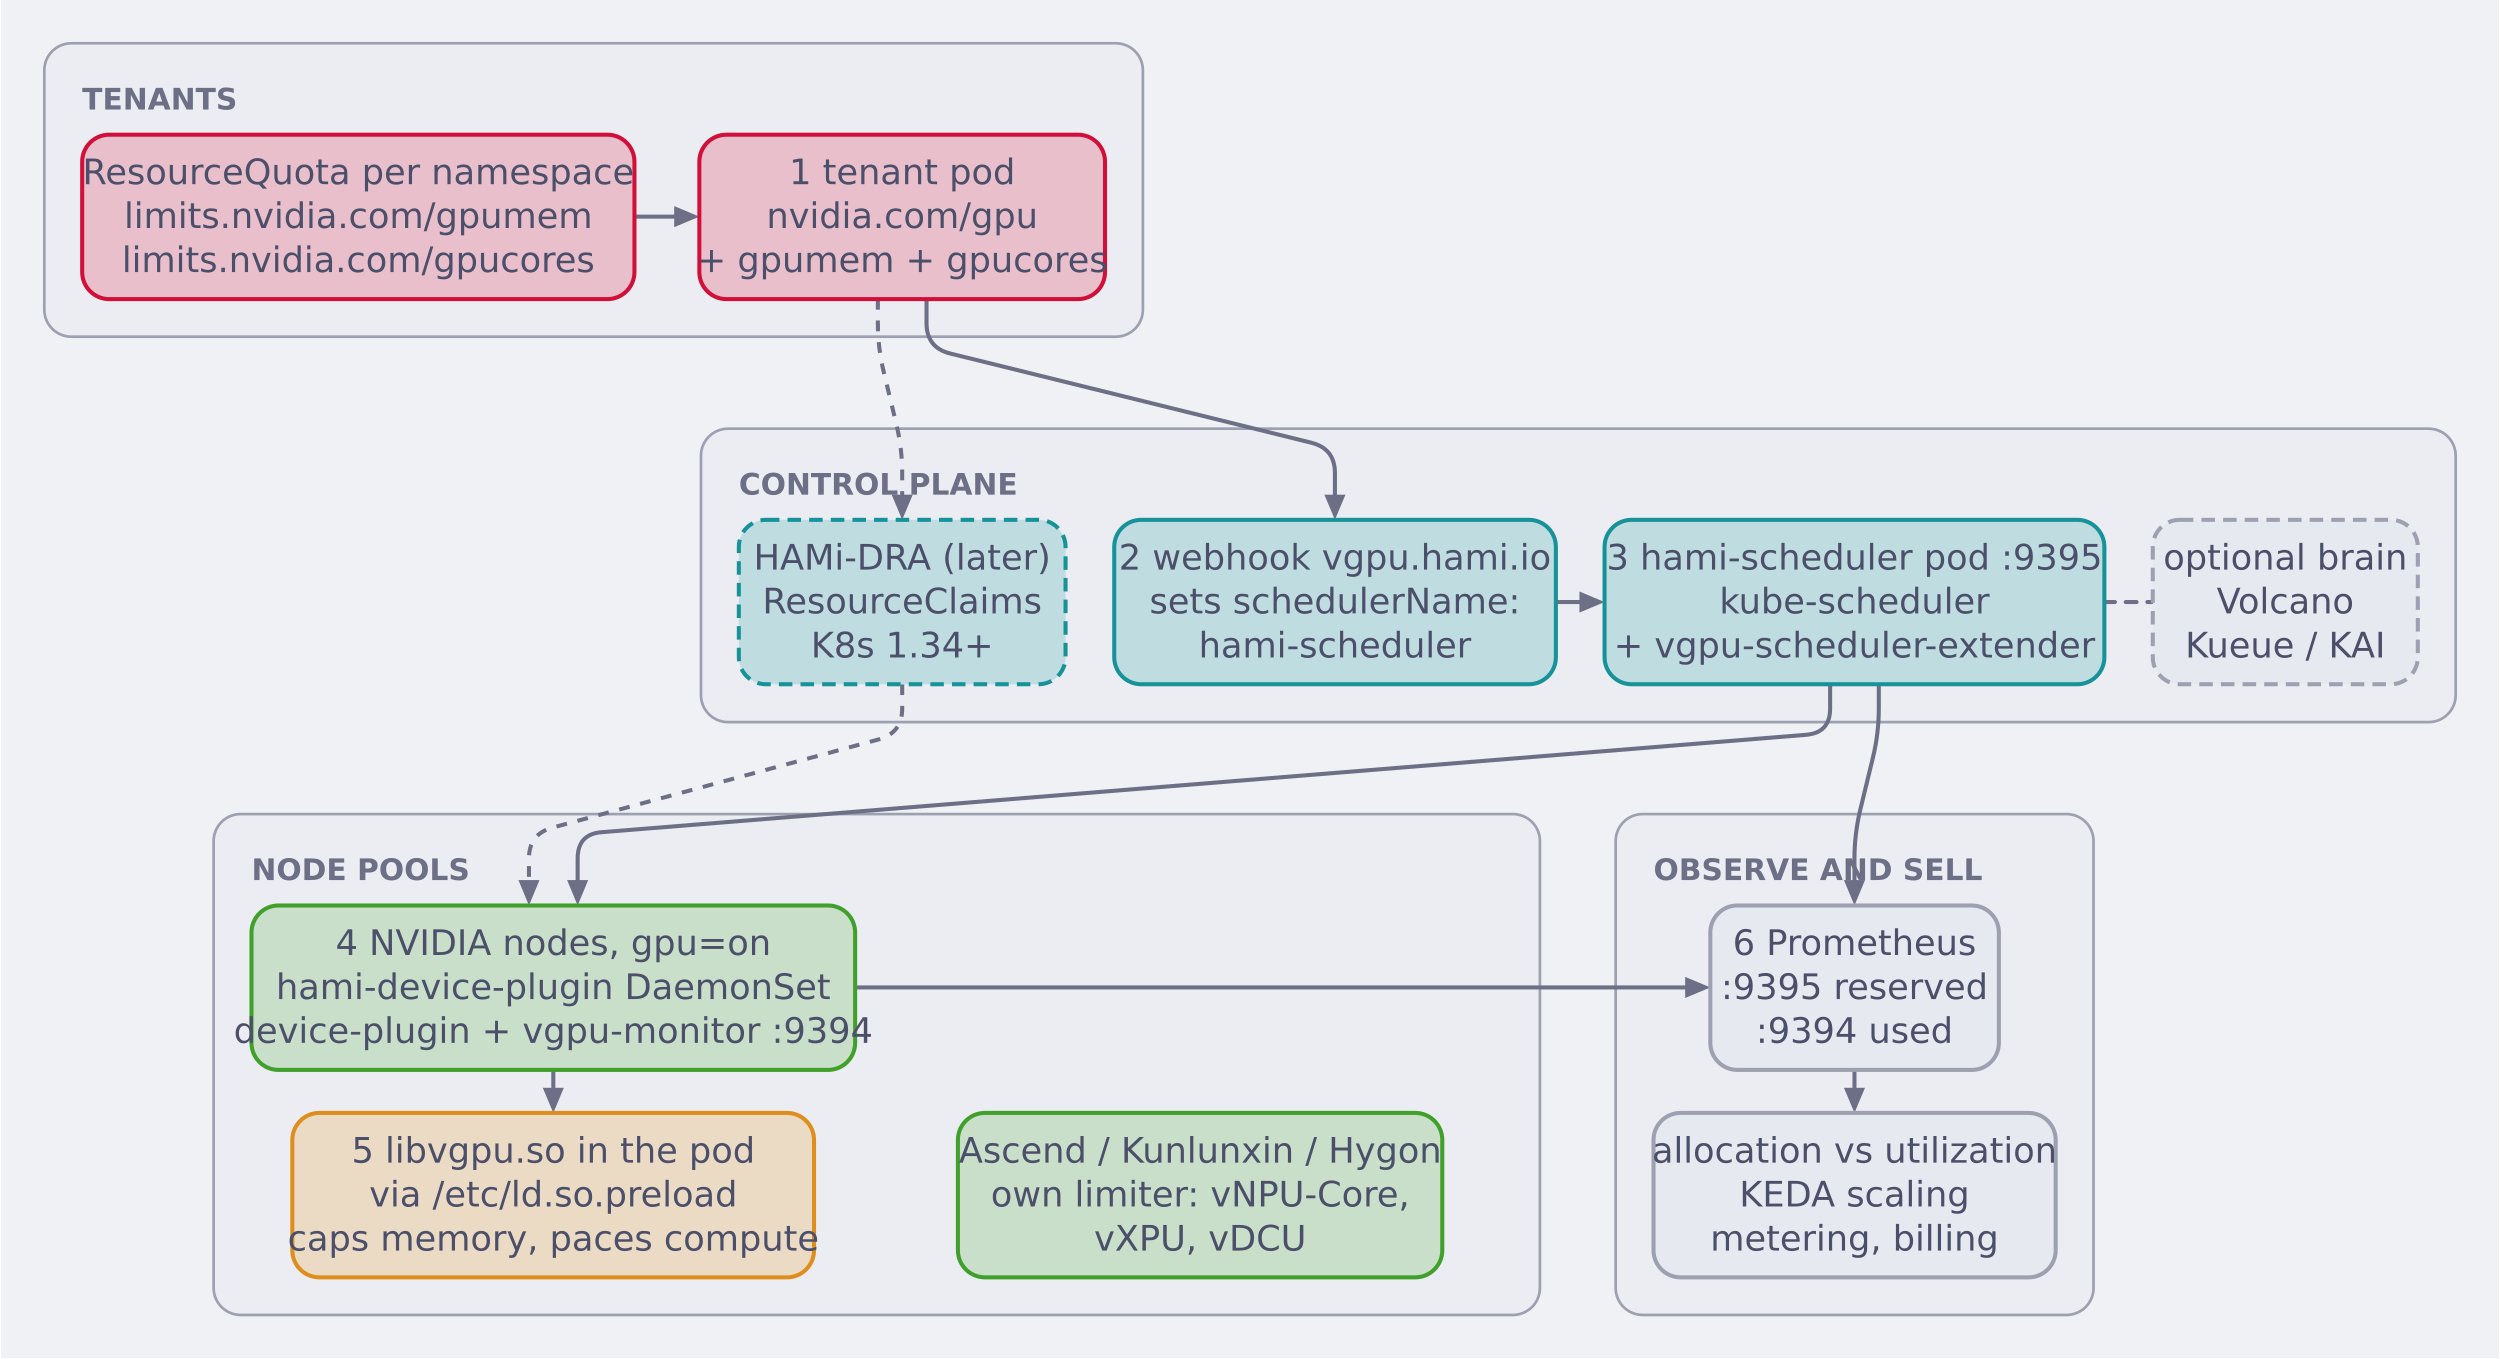
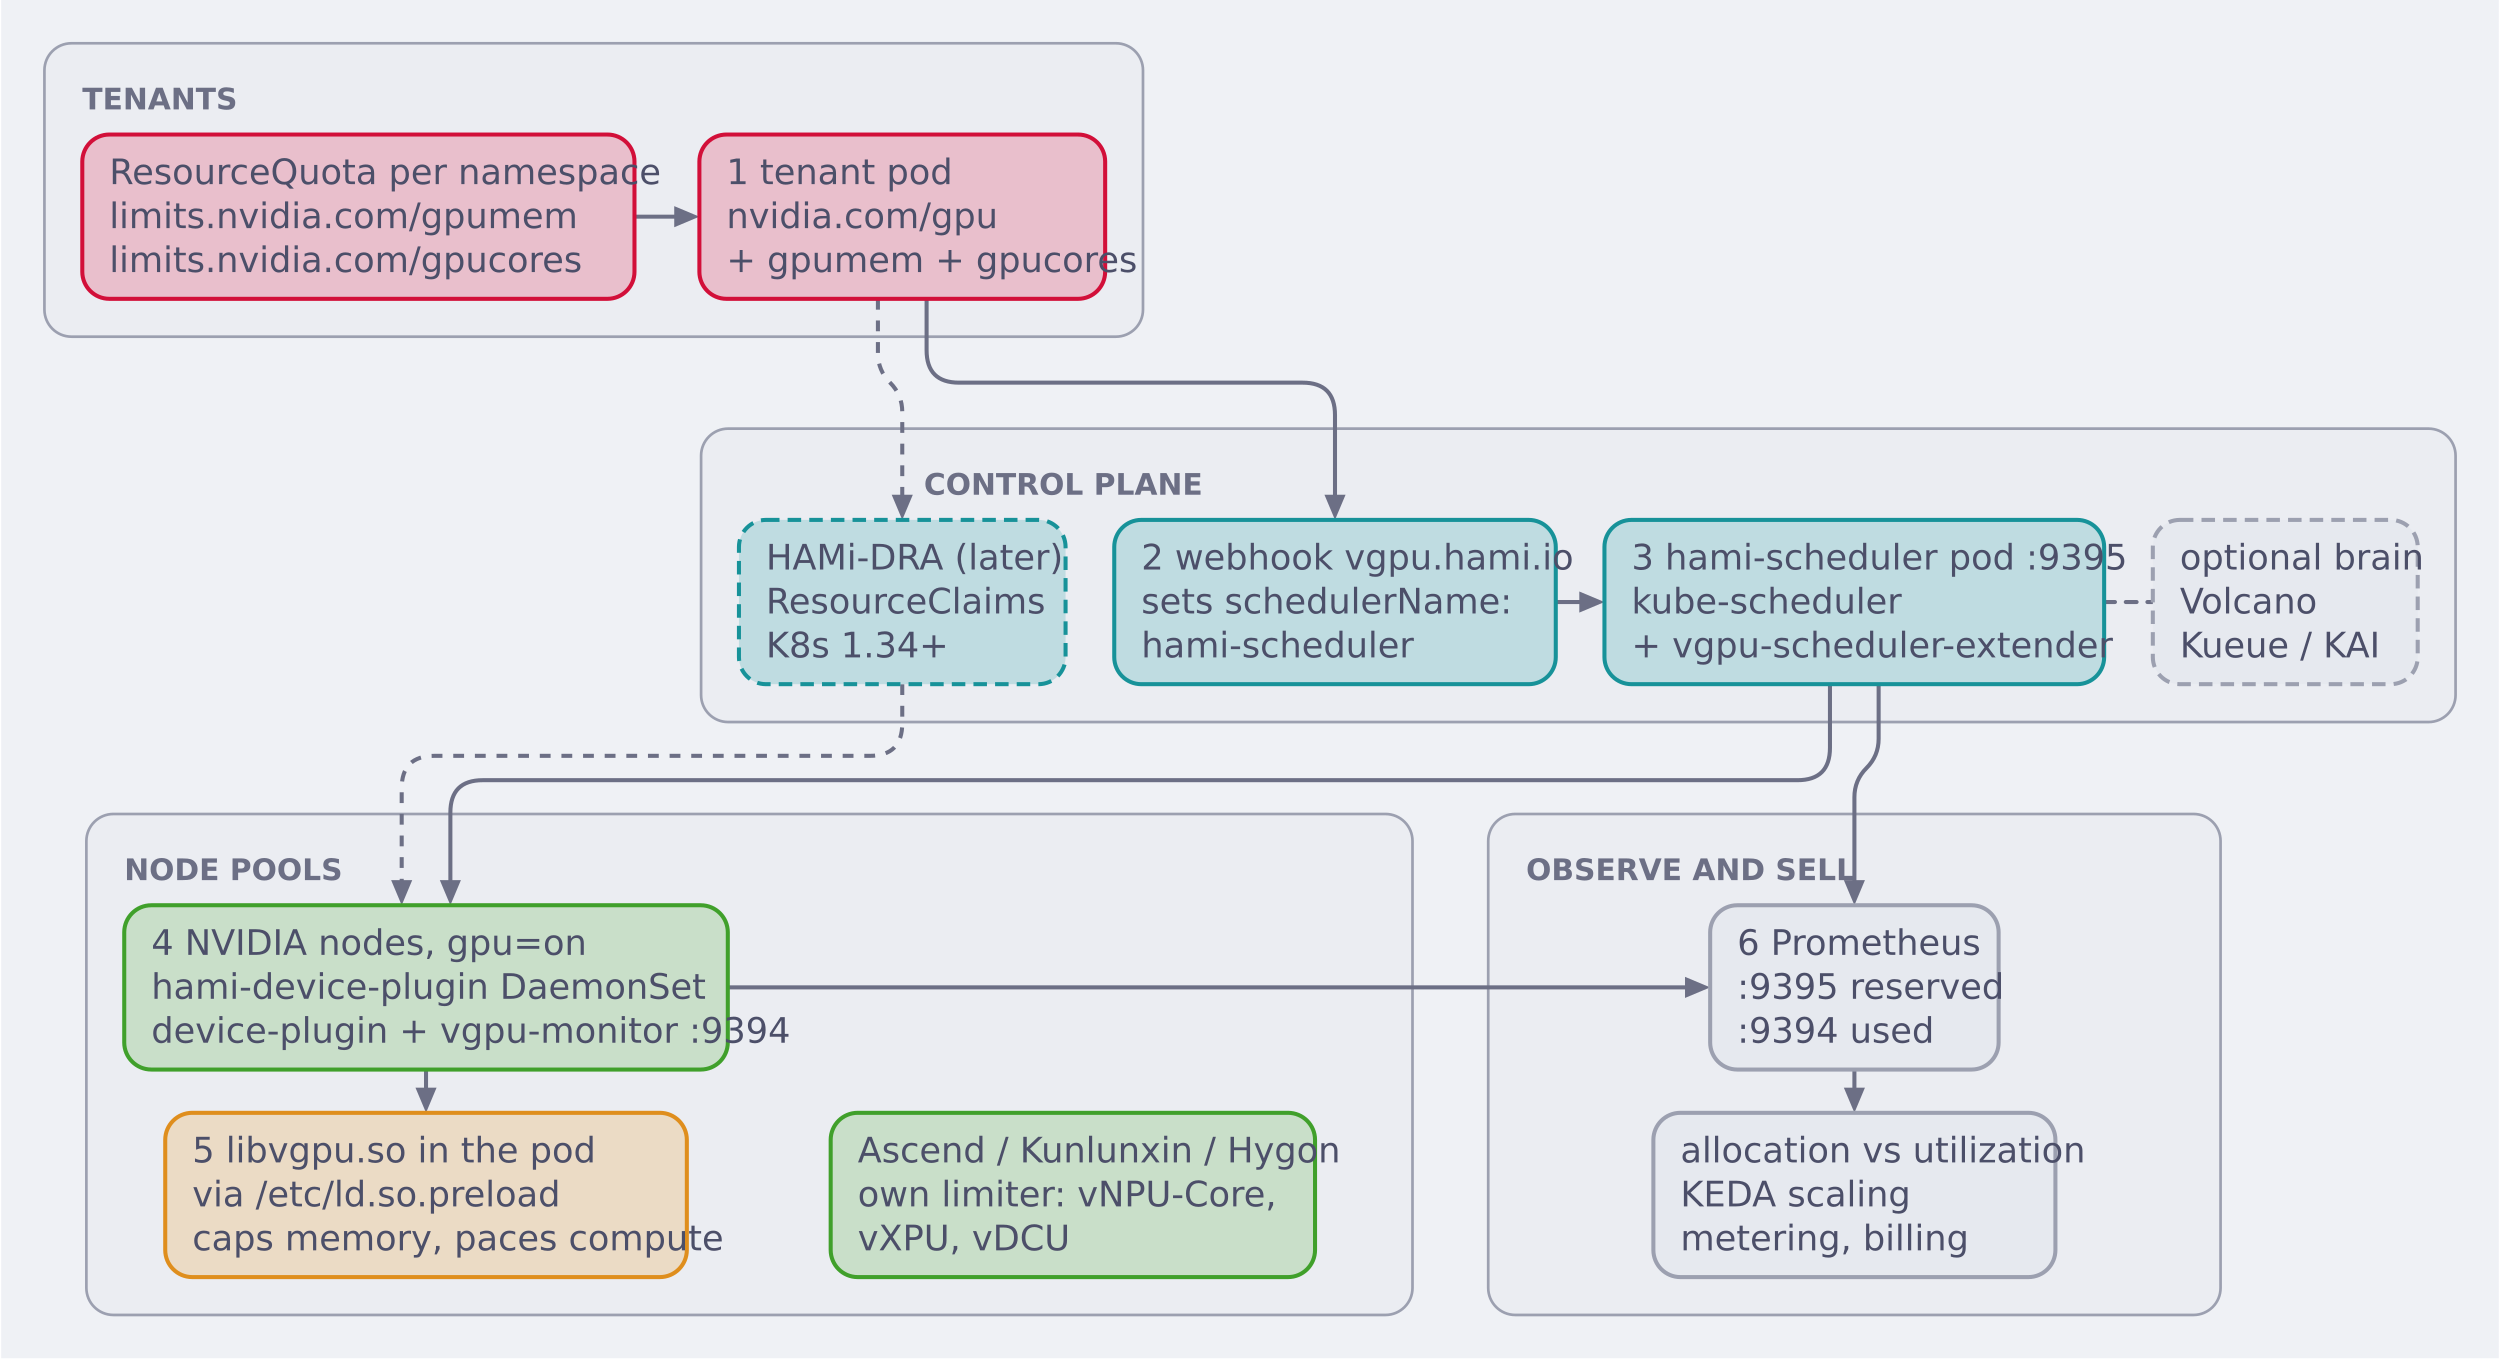
- <svg xmlns="http://www.w3.org/2000/svg" width="924" height="502" viewBox="0 0 923.6 502.2" class="nodal">
-   <rect width="100%" height="100%" fill="#eff1f5" />
-   <g id="tenants" class="nodal-group">
-     <rect x="16.0" y="16.0" width="406.2" height="108.5" rx="10" fill="#ebedf2" stroke="#9ca0b0" stroke-width="1" />
-     <text x="30.0" y="40.5" text-anchor="start" font-family="&quot;DejaVu Sans&quot;, sans-serif" font-size="11" font-weight="bold" font-style="normal" fill="#6c6f85">TENANTS</text>
-   </g>
-   <g id="cp" class="nodal-group">
-     <rect x="258.8" y="158.5" width="648.8" height="108.5" rx="10" fill="#ebedf2" stroke="#9ca0b0" stroke-width="1" />
-     <text x="272.8" y="182.9" text-anchor="start" font-family="&quot;DejaVu Sans&quot;, sans-serif" font-size="11" font-weight="bold" font-style="normal" fill="#6c6f85">CONTROL PLANE</text>
-   </g>
-   <g id="lower" class="nodal-group bare">
-     <rect x="78.6" y="301.0" width="695.0" height="185.2" rx="10" fill="none" stroke="none" stroke-width="1" />
-     <g id="pools" class="nodal-group">
-       <rect x="78.6" y="301.0" width="490.4" height="185.2" rx="10" fill="#ebedf2" stroke="#9ca0b0" stroke-width="1" />
-       <text x="92.6" y="325.4" text-anchor="start" font-family="&quot;DejaVu Sans&quot;, sans-serif" font-size="11" font-weight="bold" font-style="normal" fill="#6c6f85">NODE POOLS</text>
+ <svg xmlns="http://www.w3.org/2000/svg" width="924" height="502" viewBox="0 0 923.6 502.25" class="nodal">
+   <rect x="0" y="0" width="923.6" height="502.25" fill="#eff1f5" />
+   <g class="nodal-groups">
+     <g id="tenants" class="nodal-group">
+       <rect x="16" y="16" width="406.23" height="108.5" rx="10" fill="#ebedf2" stroke="#9ca0b0" stroke-width="1" />
+       <text x="30" y="40.45" text-anchor="start" fill="#6c6f85" font-family="&quot;DejaVu Sans&quot;, sans-serif" font-size="11" font-weight="bold" font-style="normal">TENANTS</text>
    </g>
-     <g id="obs" class="nodal-group">
-       <rect x="597.0" y="301.0" width="176.7" height="185.2" rx="10" fill="#ebedf2" stroke="#9ca0b0" stroke-width="1" />
-       <text x="611.0" y="325.4" text-anchor="start" font-family="&quot;DejaVu Sans&quot;, sans-serif" font-size="11" font-weight="bold" font-style="normal" fill="#6c6f85">OBSERVE AND SELL</text>
+     <g id="cp" class="nodal-group">
+       <rect x="258.82" y="158.5" width="648.78" height="108.5" rx="10" fill="#ebedf2" stroke="#9ca0b0" stroke-width="1" />
+       <text x="341.21" y="182.95" text-anchor="start" fill="#6c6f85" font-family="&quot;DejaVu Sans&quot;, sans-serif" font-size="11" font-weight="bold" font-style="normal">CONTROL PLANE</text>
+     </g>
+     <g id="lower" class="nodal-group bare">
+       <rect x="31.51" y="301" width="789.19" height="185.25" rx="10" fill="none" stroke="none" stroke-width="1" />
+       <g id="pools" class="nodal-group">
+         <rect x="31.51" y="301" width="490.38" height="185.25" rx="10" fill="#ebedf2" stroke="#9ca0b0" stroke-width="1" />
+         <text x="45.51" y="325.45" text-anchor="start" fill="#6c6f85" font-family="&quot;DejaVu Sans&quot;, sans-serif" font-size="11" font-weight="bold" font-style="normal">NODE POOLS</text>
+       </g>
+       <g id="obs" class="nodal-group">
+         <rect x="549.89" y="301" width="270.81" height="185.25" rx="10" fill="#ebedf2" stroke="#9ca0b0" stroke-width="1" />
+         <text x="563.89" y="325.45" text-anchor="start" fill="#6c6f85" font-family="&quot;DejaVu Sans&quot;, sans-serif" font-size="11" font-weight="bold" font-style="normal">OBSERVE AND SELL</text>
+       </g>
    </g>
  </g>
-   <g id="e0" class="nodal-edge">
-     <path d="M 234.2 80.1 L 249.8 80.1" fill="none" stroke="#6c6f85" stroke-width="1.5" stroke-linecap="butt" stroke-linejoin="round" />
-     <polygon class="nodal-head" points="258.2,80.1 248.9,84.0 248.9,76.2" fill="#6c6f85" />
+   <g class="nodal-edges">
+     <g id="e0" class="nodal-edge">
+       <path d="M 234.19 80.12 L 249.82 80.12" fill="none" stroke="#6c6f85" stroke-linejoin="round" stroke-width="1.5" stroke-linecap="butt" class="nodal-line" />
+       <polygon points="258.19,80.12 248.89,84.03 248.89,76.22" fill="#6c6f85" class="nodal-head" />
+     </g>
+     <g id="e1" class="nodal-edge">
+       <path d="M 342.21 110.5 L 342.21 129.5 Q 342.21 141.5 354.21 141.5 L 481.23 141.5 Q 493.23 141.5 493.23 153.5 L 493.23 183.88" fill="none" stroke="#6c6f85" stroke-linejoin="round" stroke-width="1.5" stroke-linecap="butt" class="nodal-line" />
+       <polygon points="493.23,192.25 489.33,182.95 497.14,182.95" fill="#6c6f85" class="nodal-head" />
+     </g>
+     <g id="e2" class="nodal-edge">
+       <path d="M 324.21 110.5 L 324.21 130.64 Q 324.21 137 328.71 141.5 L 328.71 141.5 Q 333.21 146 333.21 152.36 L 333.21 183.88" fill="none" stroke="#6c6f85" stroke-linejoin="round" stroke-width="1.5" stroke-linecap="butt" stroke-dasharray="4 4" class="nodal-line" />
+       <polygon points="333.21,192.25 329.3,182.95 337.12,182.95" fill="#6c6f85" class="nodal-head" />
+     </g>
+     <g id="e3" class="nodal-edge">
+       <path d="M 574.87 222.62 L 584.5 222.62" fill="none" stroke="#6c6f85" stroke-linejoin="round" stroke-width="1.5" stroke-linecap="butt" class="nodal-line" />
+       <polygon points="592.87,222.62 583.57,226.53 583.57,218.72" fill="#6c6f85" class="nodal-head" />
+     </g>
+     <g id="e4" class="nodal-edge">
+       <path d="M 777.65 222.62 L 795.65 222.62" fill="none" stroke="#6c6f85" stroke-linejoin="round" stroke-width="1.5" stroke-linecap="round" stroke-dasharray="4 4" class="nodal-line" />
+     </g>
+     <g id="e5" class="nodal-edge">
+       <path d="M 676.26 253 L 676.26 276.5 Q 676.26 288.5 664.26 288.5 L 178.11 288.5 Q 166.11 288.5 166.11 300.5 L 166.11 326.38" fill="none" stroke="#6c6f85" stroke-linejoin="round" stroke-width="1.5" stroke-linecap="butt" class="nodal-line" />
+       <polygon points="166.11,334.75 162.2,325.45 170.01,325.45" fill="#6c6f85" class="nodal-head" />
+     </g>
+     <g id="e6" class="nodal-edge">
+       <path d="M 333.21 253 L 333.21 267.5 Q 333.21 279.5 321.21 279.5 L 160.11 279.5 Q 148.11 279.5 148.11 291.5 L 148.11 326.38" fill="none" stroke="#6c6f85" stroke-linejoin="round" stroke-width="1.5" stroke-linecap="butt" stroke-dasharray="4 4" class="nodal-line" />
+       <polygon points="148.11,334.75 144.2,325.45 152.01,325.45" fill="#6c6f85" class="nodal-head" />
+     </g>
+     <g id="e7" class="nodal-edge">
+       <path d="M 157.11 395.5 L 157.11 403.13" fill="none" stroke="#6c6f85" stroke-linejoin="round" stroke-width="1.5" stroke-linecap="butt" class="nodal-line" />
+       <polygon points="157.11,411.5 153.2,402.2 161.01,402.2" fill="#6c6f85" class="nodal-head" />
+     </g>
+     <g id="e8" class="nodal-edge">
+       <path d="M 268.7 365.12 L 623.59 365.12" fill="none" stroke="#6c6f85" stroke-linejoin="round" stroke-width="1.5" stroke-linecap="butt" class="nodal-line" />
+       <polygon points="631.96,365.12 622.66,369.03 622.66,361.22" fill="#6c6f85" class="nodal-head" />
+     </g>
+     <g id="e9" class="nodal-edge">
+       <path d="M 694.26 253 L 694.26 273.18 Q 694.26 279.52 689.78 284 L 689.78 284 Q 685.3 288.48 685.3 294.82 L 685.3 326.38" fill="none" stroke="#6c6f85" stroke-linejoin="round" stroke-width="1.5" stroke-linecap="butt" class="nodal-line" />
+       <polygon points="685.3,334.75 681.39,325.45 689.2,325.45" fill="#6c6f85" class="nodal-head" />
+     </g>
+     <g id="e10" class="nodal-edge">
+       <path d="M 685.3 395.5 L 685.3 403.13" fill="none" stroke="#6c6f85" stroke-linejoin="round" stroke-width="1.5" stroke-linecap="butt" class="nodal-line" />
+       <polygon points="685.3,411.5 681.39,402.2 689.2,402.2" fill="#6c6f85" class="nodal-head" />
+     </g>
  </g>
-   <g id="e1" class="nodal-edge">
-     <path d="M 342.2 110.5 L 342.2 119.5 Q 342.2 128.5 350.9 130.7 L 484.5 163.7 Q 493.2 165.9 493.2 174.9 L 493.2 183.9" fill="none" stroke="#6c6f85" stroke-width="1.5" stroke-linecap="butt" stroke-linejoin="round" />
-     <polygon class="nodal-head" points="493.2,192.2 489.3,182.9 497.1,182.9" fill="#6c6f85" />
-   </g>
-   <g id="e2" class="nodal-edge">
-     <path d="M 324.2 110.5 L 324.2 119.5 Q 324.2 128.5 326.3 137.2 L 331.1 157.1 Q 333.2 165.9 333.2 174.9 L 333.2 183.9" fill="none" stroke="#6c6f85" stroke-width="1.5" stroke-linecap="butt" stroke-linejoin="round" stroke-dasharray="4 4" />
-     <polygon class="nodal-head" points="333.2,192.2 329.3,182.9 337.1,182.9" fill="#6c6f85" />
-   </g>
-   <g id="e3" class="nodal-edge">
-     <path d="M 574.9 222.6 L 584.5 222.6" fill="none" stroke="#6c6f85" stroke-width="1.5" stroke-linecap="butt" stroke-linejoin="round" />
-     <polygon class="nodal-head" points="592.9,222.6 583.6,226.5 583.6,218.7" fill="#6c6f85" />
-   </g>
-   <g id="e4" class="nodal-edge">
-     <path d="M 777.6 222.6 L 795.6 222.6" fill="none" stroke="#6c6f85" stroke-width="1.5" stroke-linecap="round" stroke-linejoin="round" stroke-dasharray="4 4" />
-   </g>
-   <g id="e5" class="nodal-edge">
-     <path d="M 676.3 253.0 L 676.3 262.0 Q 676.3 271.0 667.3 271.7 L 222.1 307.7 Q 213.2 308.4 213.2 317.4 L 213.2 326.4" fill="none" stroke="#6c6f85" stroke-width="1.5" stroke-linecap="butt" stroke-linejoin="round" />
-     <polygon class="nodal-head" points="213.2,334.8 209.3,325.4 217.1,325.4" fill="#6c6f85" />
-   </g>
-   <g id="e6" class="nodal-edge">
-     <path d="M 333.2 253.0 L 333.2 262.0 Q 333.2 271.0 324.5 273.4 L 203.9 306.0 Q 195.2 308.4 195.2 317.4 L 195.2 326.4" fill="none" stroke="#6c6f85" stroke-width="1.5" stroke-linecap="butt" stroke-linejoin="round" stroke-dasharray="4 4" />
-     <polygon class="nodal-head" points="195.2,334.8 191.3,325.4 199.1,325.4" fill="#6c6f85" />
-   </g>
-   <g id="e7" class="nodal-edge">
-     <path d="M 204.2 395.5 L 204.2 403.1" fill="none" stroke="#6c6f85" stroke-width="1.5" stroke-linecap="butt" stroke-linejoin="round" />
-     <polygon class="nodal-head" points="204.2,411.5 200.3,402.2 208.1,402.2" fill="#6c6f85" />
-   </g>
-   <g id="e8" class="nodal-edge">
-     <path d="M 315.8 365.1 L 324.8 365.1 Q 333.8 365.1 342.8 365.1 L 596.6 365.1 Q 605.6 365.1 614.6 365.1 L 623.6 365.1" fill="none" stroke="#6c6f85" stroke-width="1.5" stroke-linecap="butt" stroke-linejoin="round" />
-     <polygon class="nodal-head" points="632.0,365.1 622.7,369.0 622.7,361.2" fill="#6c6f85" />
-   </g>
-   <g id="e9" class="nodal-edge">
-     <path d="M 694.3 253.0 L 694.3 262.0 Q 694.3 271.0 692.2 279.8 L 687.4 299.6 Q 685.3 308.4 685.3 317.4 L 685.3 326.4" fill="none" stroke="#6c6f85" stroke-width="1.5" stroke-linecap="butt" stroke-linejoin="round" />
-     <polygon class="nodal-head" points="685.3,334.8 681.4,325.4 689.2,325.4" fill="#6c6f85" />
-   </g>
-   <g id="e10" class="nodal-edge">
-     <path d="M 685.3 395.5 L 685.3 403.1" fill="none" stroke="#6c6f85" stroke-width="1.5" stroke-linecap="butt" stroke-linejoin="round" />
-     <polygon class="nodal-head" points="685.3,411.5 681.4,402.2 689.2,402.2" fill="#6c6f85" />
-   </g>
-   <g id="ns" class="nodal-node red">
-     <rect x="30.0" y="49.8" width="204.2" height="60.8" rx="10" fill="#e9bfcc" stroke="#d20f39" stroke-width="1.5" />
-     <text x="132.1" y="68.1" text-anchor="middle" font-family="&quot;DejaVu Sans&quot;, sans-serif" font-size="13" font-weight="normal" font-style="normal" fill="#4c4f69">ResourceQuota per namespace</text>
-     <text x="132.1" y="84.3" text-anchor="middle" font-family="&quot;DejaVu Sans&quot;, sans-serif" font-size="13" font-weight="normal" font-style="normal" fill="#4c4f69">limits.nvidia.com/gpumem</text>
-     <text x="132.1" y="100.6" text-anchor="middle" font-family="&quot;DejaVu Sans&quot;, sans-serif" font-size="13" font-weight="normal" font-style="normal" fill="#4c4f69">limits.nvidia.com/gpucores</text>
-   </g>
-   <g id="pod" class="nodal-node red">
-     <rect x="258.2" y="49.8" width="150.0" height="60.8" rx="10" fill="#e9bfcc" stroke="#d20f39" stroke-width="1.5" />
-     <text x="333.2" y="68.1" text-anchor="middle" font-family="&quot;DejaVu Sans&quot;, sans-serif" font-size="13" font-weight="normal" font-style="normal" fill="#4c4f69">1  tenant pod</text>
-     <text x="333.2" y="84.3" text-anchor="middle" font-family="&quot;DejaVu Sans&quot;, sans-serif" font-size="13" font-weight="normal" font-style="normal" fill="#4c4f69">nvidia.com/gpu</text>
-     <text x="333.2" y="100.6" text-anchor="middle" font-family="&quot;DejaVu Sans&quot;, sans-serif" font-size="13" font-weight="normal" font-style="normal" fill="#4c4f69">+ gpumem + gpucores</text>
-   </g>
-   <g id="dra" class="nodal-node cyan">
-     <rect x="272.8" y="192.2" width="120.8" height="60.8" rx="10" fill="#bfdce1" stroke="#179299" stroke-width="1.5" stroke-dasharray="5,3" />
-     <text x="333.2" y="210.6" text-anchor="middle" font-family="&quot;DejaVu Sans&quot;, sans-serif" font-size="13" font-weight="normal" font-style="normal" fill="#4c4f69">HAMi-DRA (later)</text>
-     <text x="333.2" y="226.8" text-anchor="middle" font-family="&quot;DejaVu Sans&quot;, sans-serif" font-size="13" font-weight="normal" font-style="normal" fill="#4c4f69">ResourceClaims</text>
-     <text x="333.2" y="243.1" text-anchor="middle" font-family="&quot;DejaVu Sans&quot;, sans-serif" font-size="13" font-weight="normal" font-style="normal" fill="#4c4f69">K8s 1.34+</text>
-   </g>
-   <g id="wh" class="nodal-node cyan">
-     <rect x="411.6" y="192.2" width="163.3" height="60.8" rx="10" fill="#bfdce1" stroke="#179299" stroke-width="1.5" />
-     <text x="493.2" y="210.6" text-anchor="middle" font-family="&quot;DejaVu Sans&quot;, sans-serif" font-size="13" font-weight="normal" font-style="normal" fill="#4c4f69">2  webhook vgpu.hami.io</text>
-     <text x="493.2" y="226.8" text-anchor="middle" font-family="&quot;DejaVu Sans&quot;, sans-serif" font-size="13" font-weight="normal" font-style="normal" fill="#4c4f69">sets schedulerName:</text>
-     <text x="493.2" y="243.1" text-anchor="middle" font-family="&quot;DejaVu Sans&quot;, sans-serif" font-size="13" font-weight="normal" font-style="normal" fill="#4c4f69">hami-scheduler</text>
-   </g>
-   <g id="sch" class="nodal-node cyan">
-     <rect x="592.9" y="192.2" width="184.8" height="60.8" rx="10" fill="#bfdce1" stroke="#179299" stroke-width="1.5" />
-     <text x="685.3" y="210.6" text-anchor="middle" font-family="&quot;DejaVu Sans&quot;, sans-serif" font-size="13" font-weight="normal" font-style="normal" fill="#4c4f69">3  hami-scheduler pod :9395</text>
-     <text x="685.3" y="226.8" text-anchor="middle" font-family="&quot;DejaVu Sans&quot;, sans-serif" font-size="13" font-weight="normal" font-style="normal" fill="#4c4f69">kube-scheduler</text>
-     <text x="685.3" y="243.1" text-anchor="middle" font-family="&quot;DejaVu Sans&quot;, sans-serif" font-size="13" font-weight="normal" font-style="normal" fill="#4c4f69">+ vgpu-scheduler-extender</text>
-   </g>
-   <g id="bs" class="nodal-node">
-     <rect x="795.6" y="192.2" width="98.0" height="60.8" rx="10" fill="#e6e9ef" stroke="#9ca0b0" stroke-width="1.5" stroke-dasharray="5,3" />
-     <text x="844.6" y="210.6" text-anchor="middle" font-family="&quot;DejaVu Sans&quot;, sans-serif" font-size="13" font-weight="normal" font-style="normal" fill="#4c4f69">optional brain</text>
-     <text x="844.6" y="226.8" text-anchor="middle" font-family="&quot;DejaVu Sans&quot;, sans-serif" font-size="13" font-weight="normal" font-style="normal" fill="#4c4f69">Volcano</text>
-     <text x="844.6" y="243.1" text-anchor="middle" font-family="&quot;DejaVu Sans&quot;, sans-serif" font-size="13" font-weight="normal" font-style="normal" fill="#4c4f69">Kueue / KAI</text>
-   </g>
-   <g id="nv" class="nodal-node green">
-     <rect x="92.6" y="334.8" width="223.2" height="60.8" rx="10" fill="#c9dfc9" stroke="#40a02b" stroke-width="1.5" />
-     <text x="204.2" y="353.1" text-anchor="middle" font-family="&quot;DejaVu Sans&quot;, sans-serif" font-size="13" font-weight="normal" font-style="normal" fill="#4c4f69">4  NVIDIA nodes, gpu=on</text>
-     <text x="204.2" y="369.4" text-anchor="middle" font-family="&quot;DejaVu Sans&quot;, sans-serif" font-size="13" font-weight="normal" font-style="normal" fill="#4c4f69">hami-device-plugin DaemonSet</text>
-     <text x="204.2" y="385.6" text-anchor="middle" font-family="&quot;DejaVu Sans&quot;, sans-serif" font-size="13" font-weight="normal" font-style="normal" fill="#4c4f69">device-plugin + vgpu-monitor :9394</text>
-   </g>
-   <g id="core" class="nodal-node yellow">
-     <rect x="107.7" y="411.5" width="192.9" height="60.8" rx="10" fill="#ebdbc5" stroke="#df8e1d" stroke-width="1.5" />
-     <text x="204.2" y="429.9" text-anchor="middle" font-family="&quot;DejaVu Sans&quot;, sans-serif" font-size="13" font-weight="normal" font-style="normal" fill="#4c4f69">5  libvgpu.so in the pod</text>
-     <text x="204.2" y="446.1" text-anchor="middle" font-family="&quot;DejaVu Sans&quot;, sans-serif" font-size="13" font-weight="normal" font-style="normal" fill="#4c4f69">via /etc/ld.so.preload</text>
-     <text x="204.2" y="462.4" text-anchor="middle" font-family="&quot;DejaVu Sans&quot;, sans-serif" font-size="13" font-weight="normal" font-style="normal" fill="#4c4f69">caps memory, paces compute</text>
-   </g>
-   <g id="oth" class="nodal-node green">
-     <rect x="353.8" y="411.5" width="179.1" height="60.8" rx="10" fill="#c9dfc9" stroke="#40a02b" stroke-width="1.5" />
-     <text x="443.4" y="429.9" text-anchor="middle" font-family="&quot;DejaVu Sans&quot;, sans-serif" font-size="13" font-weight="normal" font-style="normal" fill="#4c4f69">Ascend / Kunlunxin / Hygon</text>
-     <text x="443.4" y="446.1" text-anchor="middle" font-family="&quot;DejaVu Sans&quot;, sans-serif" font-size="13" font-weight="normal" font-style="normal" fill="#4c4f69">own limiter: vNPU-Core,</text>
-     <text x="443.4" y="462.4" text-anchor="middle" font-family="&quot;DejaVu Sans&quot;, sans-serif" font-size="13" font-weight="normal" font-style="normal" fill="#4c4f69">vXPU, vDCU</text>
-   </g>
-   <g id="prom" class="nodal-node">
-     <rect x="632.0" y="334.8" width="106.7" height="60.8" rx="10" fill="#e6e9ef" stroke="#9ca0b0" stroke-width="1.5" />
-     <text x="685.3" y="353.1" text-anchor="middle" font-family="&quot;DejaVu Sans&quot;, sans-serif" font-size="13" font-weight="normal" font-style="normal" fill="#4c4f69">6  Prometheus</text>
-     <text x="685.3" y="369.4" text-anchor="middle" font-family="&quot;DejaVu Sans&quot;, sans-serif" font-size="13" font-weight="normal" font-style="normal" fill="#4c4f69">:9395 reserved</text>
-     <text x="685.3" y="385.6" text-anchor="middle" font-family="&quot;DejaVu Sans&quot;, sans-serif" font-size="13" font-weight="normal" font-style="normal" fill="#4c4f69">:9394 used</text>
-   </g>
-   <g id="out" class="nodal-node">
-     <rect x="611.0" y="411.5" width="148.7" height="60.8" rx="10" fill="#e6e9ef" stroke="#9ca0b0" stroke-width="1.5" />
-     <text x="685.3" y="429.9" text-anchor="middle" font-family="&quot;DejaVu Sans&quot;, sans-serif" font-size="13" font-weight="normal" font-style="normal" fill="#4c4f69">allocation vs utilization</text>
-     <text x="685.3" y="446.1" text-anchor="middle" font-family="&quot;DejaVu Sans&quot;, sans-serif" font-size="13" font-weight="normal" font-style="normal" fill="#4c4f69">KEDA scaling</text>
-     <text x="685.3" y="462.4" text-anchor="middle" font-family="&quot;DejaVu Sans&quot;, sans-serif" font-size="13" font-weight="normal" font-style="normal" fill="#4c4f69">metering, billing</text>
+   <g class="nodal-nodes">
+     <g id="ns" class="nodal-node red">
+       <rect x="30" y="49.75" width="204.19" height="60.75" rx="10" fill="#e9bfcc" stroke="#d20f39" stroke-width="1.5" />
+       <text x="40" y="68.1" text-anchor="start" fill="#4c4f69" font-family="&quot;DejaVu Sans&quot;, sans-serif" font-size="13" font-weight="normal" font-style="normal">ResourceQuota per namespace</text>
+       <text x="40" y="84.35" text-anchor="start" fill="#4c4f69" font-family="&quot;DejaVu Sans&quot;, sans-serif" font-size="13" font-weight="normal" font-style="normal">limits.nvidia.com/gpumem</text>
+       <text x="40" y="100.6" text-anchor="start" fill="#4c4f69" font-family="&quot;DejaVu Sans&quot;, sans-serif" font-size="13" font-weight="normal" font-style="normal">limits.nvidia.com/gpucores</text>
+     </g>
+     <g id="pod" class="nodal-node red">
+       <rect x="258.19" y="49.75" width="150.05" height="60.75" rx="10" fill="#e9bfcc" stroke="#d20f39" stroke-width="1.5" />
+       <text x="268.19" y="68.1" text-anchor="start" fill="#4c4f69" font-family="&quot;DejaVu Sans&quot;, sans-serif" font-size="13" font-weight="normal" font-style="normal">1  tenant pod</text>
+       <text x="268.19" y="84.35" text-anchor="start" fill="#4c4f69" font-family="&quot;DejaVu Sans&quot;, sans-serif" font-size="13" font-weight="normal" font-style="normal">nvidia.com/gpu</text>
+       <text x="268.19" y="100.6" text-anchor="start" fill="#4c4f69" font-family="&quot;DejaVu Sans&quot;, sans-serif" font-size="13" font-weight="normal" font-style="normal">+ gpumem + gpucores</text>
+     </g>
+     <g id="dra" class="nodal-node cyan">
+       <rect x="272.82" y="192.25" width="120.78" height="60.75" rx="10" fill="#bfdce1" stroke="#179299" stroke-width="1.5" stroke-dasharray="5,3" />
+       <text x="282.82" y="210.6" text-anchor="start" fill="#4c4f69" font-family="&quot;DejaVu Sans&quot;, sans-serif" font-size="13" font-weight="normal" font-style="normal">HAMi-DRA (later)</text>
+       <text x="282.82" y="226.85" text-anchor="start" fill="#4c4f69" font-family="&quot;DejaVu Sans&quot;, sans-serif" font-size="13" font-weight="normal" font-style="normal">ResourceClaims</text>
+       <text x="282.82" y="243.1" text-anchor="start" fill="#4c4f69" font-family="&quot;DejaVu Sans&quot;, sans-serif" font-size="13" font-weight="normal" font-style="normal">K8s 1.34+</text>
+     </g>
+     <g id="wh" class="nodal-node cyan">
+       <rect x="411.6" y="192.25" width="163.27" height="60.75" rx="10" fill="#bfdce1" stroke="#179299" stroke-width="1.5" />
+       <text x="421.6" y="210.6" text-anchor="start" fill="#4c4f69" font-family="&quot;DejaVu Sans&quot;, sans-serif" font-size="13" font-weight="normal" font-style="normal">2  webhook vgpu.hami.io</text>
+       <text x="421.6" y="226.85" text-anchor="start" fill="#4c4f69" font-family="&quot;DejaVu Sans&quot;, sans-serif" font-size="13" font-weight="normal" font-style="normal">sets schedulerName:</text>
+       <text x="421.6" y="243.1" text-anchor="start" fill="#4c4f69" font-family="&quot;DejaVu Sans&quot;, sans-serif" font-size="13" font-weight="normal" font-style="normal">hami-scheduler</text>
+     </g>
+     <g id="sch" class="nodal-node cyan">
+       <rect x="592.87" y="192.25" width="184.78" height="60.75" rx="10" fill="#bfdce1" stroke="#179299" stroke-width="1.5" />
+       <text x="602.87" y="210.6" text-anchor="start" fill="#4c4f69" font-family="&quot;DejaVu Sans&quot;, sans-serif" font-size="13" font-weight="normal" font-style="normal">3  hami-scheduler pod :9395</text>
+       <text x="602.87" y="226.85" text-anchor="start" fill="#4c4f69" font-family="&quot;DejaVu Sans&quot;, sans-serif" font-size="13" font-weight="normal" font-style="normal">kube-scheduler</text>
+       <text x="602.87" y="243.1" text-anchor="start" fill="#4c4f69" font-family="&quot;DejaVu Sans&quot;, sans-serif" font-size="13" font-weight="normal" font-style="normal">+ vgpu-scheduler-extender</text>
+     </g>
+     <g id="bs" class="nodal-node">
+       <rect x="795.65" y="192.25" width="97.95" height="60.75" rx="10" fill="#e6e9ef" stroke="#9ca0b0" stroke-width="1.5" stroke-dasharray="5,3" />
+       <text x="805.65" y="210.6" text-anchor="start" fill="#4c4f69" font-family="&quot;DejaVu Sans&quot;, sans-serif" font-size="13" font-weight="normal" font-style="normal">optional brain</text>
+       <text x="805.65" y="226.85" text-anchor="start" fill="#4c4f69" font-family="&quot;DejaVu Sans&quot;, sans-serif" font-size="13" font-weight="normal" font-style="normal">Volcano</text>
+       <text x="805.65" y="243.1" text-anchor="start" fill="#4c4f69" font-family="&quot;DejaVu Sans&quot;, sans-serif" font-size="13" font-weight="normal" font-style="normal">Kueue / KAI</text>
+     </g>
+     <g id="nv" class="nodal-node green">
+       <rect x="45.51" y="334.75" width="223.19" height="60.75" rx="10" fill="#c9dfc9" stroke="#40a02b" stroke-width="1.5" />
+       <text x="55.51" y="353.1" text-anchor="start" fill="#4c4f69" font-family="&quot;DejaVu Sans&quot;, sans-serif" font-size="13" font-weight="normal" font-style="normal">4  NVIDIA nodes, gpu=on</text>
+       <text x="55.51" y="369.35" text-anchor="start" fill="#4c4f69" font-family="&quot;DejaVu Sans&quot;, sans-serif" font-size="13" font-weight="normal" font-style="normal">hami-device-plugin DaemonSet</text>
+       <text x="55.51" y="385.6" text-anchor="start" fill="#4c4f69" font-family="&quot;DejaVu Sans&quot;, sans-serif" font-size="13" font-weight="normal" font-style="normal">device-plugin + vgpu-monitor :9394</text>
+     </g>
+     <g id="core" class="nodal-node yellow">
+       <rect x="60.67" y="411.5" width="192.88" height="60.75" rx="10" fill="#ebdbc5" stroke="#df8e1d" stroke-width="1.5" />
+       <text x="70.67" y="429.85" text-anchor="start" fill="#4c4f69" font-family="&quot;DejaVu Sans&quot;, sans-serif" font-size="13" font-weight="normal" font-style="normal">5  libvgpu.so in the pod</text>
+       <text x="70.67" y="446.1" text-anchor="start" fill="#4c4f69" font-family="&quot;DejaVu Sans&quot;, sans-serif" font-size="13" font-weight="normal" font-style="normal">via /etc/ld.so.preload</text>
+       <text x="70.67" y="462.35" text-anchor="start" fill="#4c4f69" font-family="&quot;DejaVu Sans&quot;, sans-serif" font-size="13" font-weight="normal" font-style="normal">caps memory, paces compute</text>
+     </g>
+     <g id="oth" class="nodal-node green">
+       <rect x="306.74" y="411.5" width="179.11" height="60.75" rx="10" fill="#c9dfc9" stroke="#40a02b" stroke-width="1.5" />
+       <text x="316.74" y="429.85" text-anchor="start" fill="#4c4f69" font-family="&quot;DejaVu Sans&quot;, sans-serif" font-size="13" font-weight="normal" font-style="normal">Ascend / Kunlunxin / Hygon</text>
+       <text x="316.74" y="446.1" text-anchor="start" fill="#4c4f69" font-family="&quot;DejaVu Sans&quot;, sans-serif" font-size="13" font-weight="normal" font-style="normal">own limiter: vNPU-Core,</text>
+       <text x="316.74" y="462.35" text-anchor="start" fill="#4c4f69" font-family="&quot;DejaVu Sans&quot;, sans-serif" font-size="13" font-weight="normal" font-style="normal">vXPU, vDCU</text>
+     </g>
+     <g id="prom" class="nodal-node">
+       <rect x="631.96" y="334.75" width="106.67" height="60.75" rx="10" fill="#e6e9ef" stroke="#9ca0b0" stroke-width="1.5" />
+       <text x="641.96" y="353.1" text-anchor="start" fill="#4c4f69" font-family="&quot;DejaVu Sans&quot;, sans-serif" font-size="13" font-weight="normal" font-style="normal">6  Prometheus</text>
+       <text x="641.96" y="369.35" text-anchor="start" fill="#4c4f69" font-family="&quot;DejaVu Sans&quot;, sans-serif" font-size="13" font-weight="normal" font-style="normal">:9395 reserved</text>
+       <text x="641.96" y="385.6" text-anchor="start" fill="#4c4f69" font-family="&quot;DejaVu Sans&quot;, sans-serif" font-size="13" font-weight="normal" font-style="normal">:9394 used</text>
+     </g>
+     <g id="out" class="nodal-node">
+       <rect x="610.96" y="411.5" width="148.67" height="60.75" rx="10" fill="#e6e9ef" stroke="#9ca0b0" stroke-width="1.5" />
+       <text x="620.96" y="429.85" text-anchor="start" fill="#4c4f69" font-family="&quot;DejaVu Sans&quot;, sans-serif" font-size="13" font-weight="normal" font-style="normal">allocation vs utilization</text>
+       <text x="620.96" y="446.1" text-anchor="start" fill="#4c4f69" font-family="&quot;DejaVu Sans&quot;, sans-serif" font-size="13" font-weight="normal" font-style="normal">KEDA scaling</text>
+       <text x="620.96" y="462.35" text-anchor="start" fill="#4c4f69" font-family="&quot;DejaVu Sans&quot;, sans-serif" font-size="13" font-weight="normal" font-style="normal">metering, billing</text>
+     </g>
  </g>
</svg>
